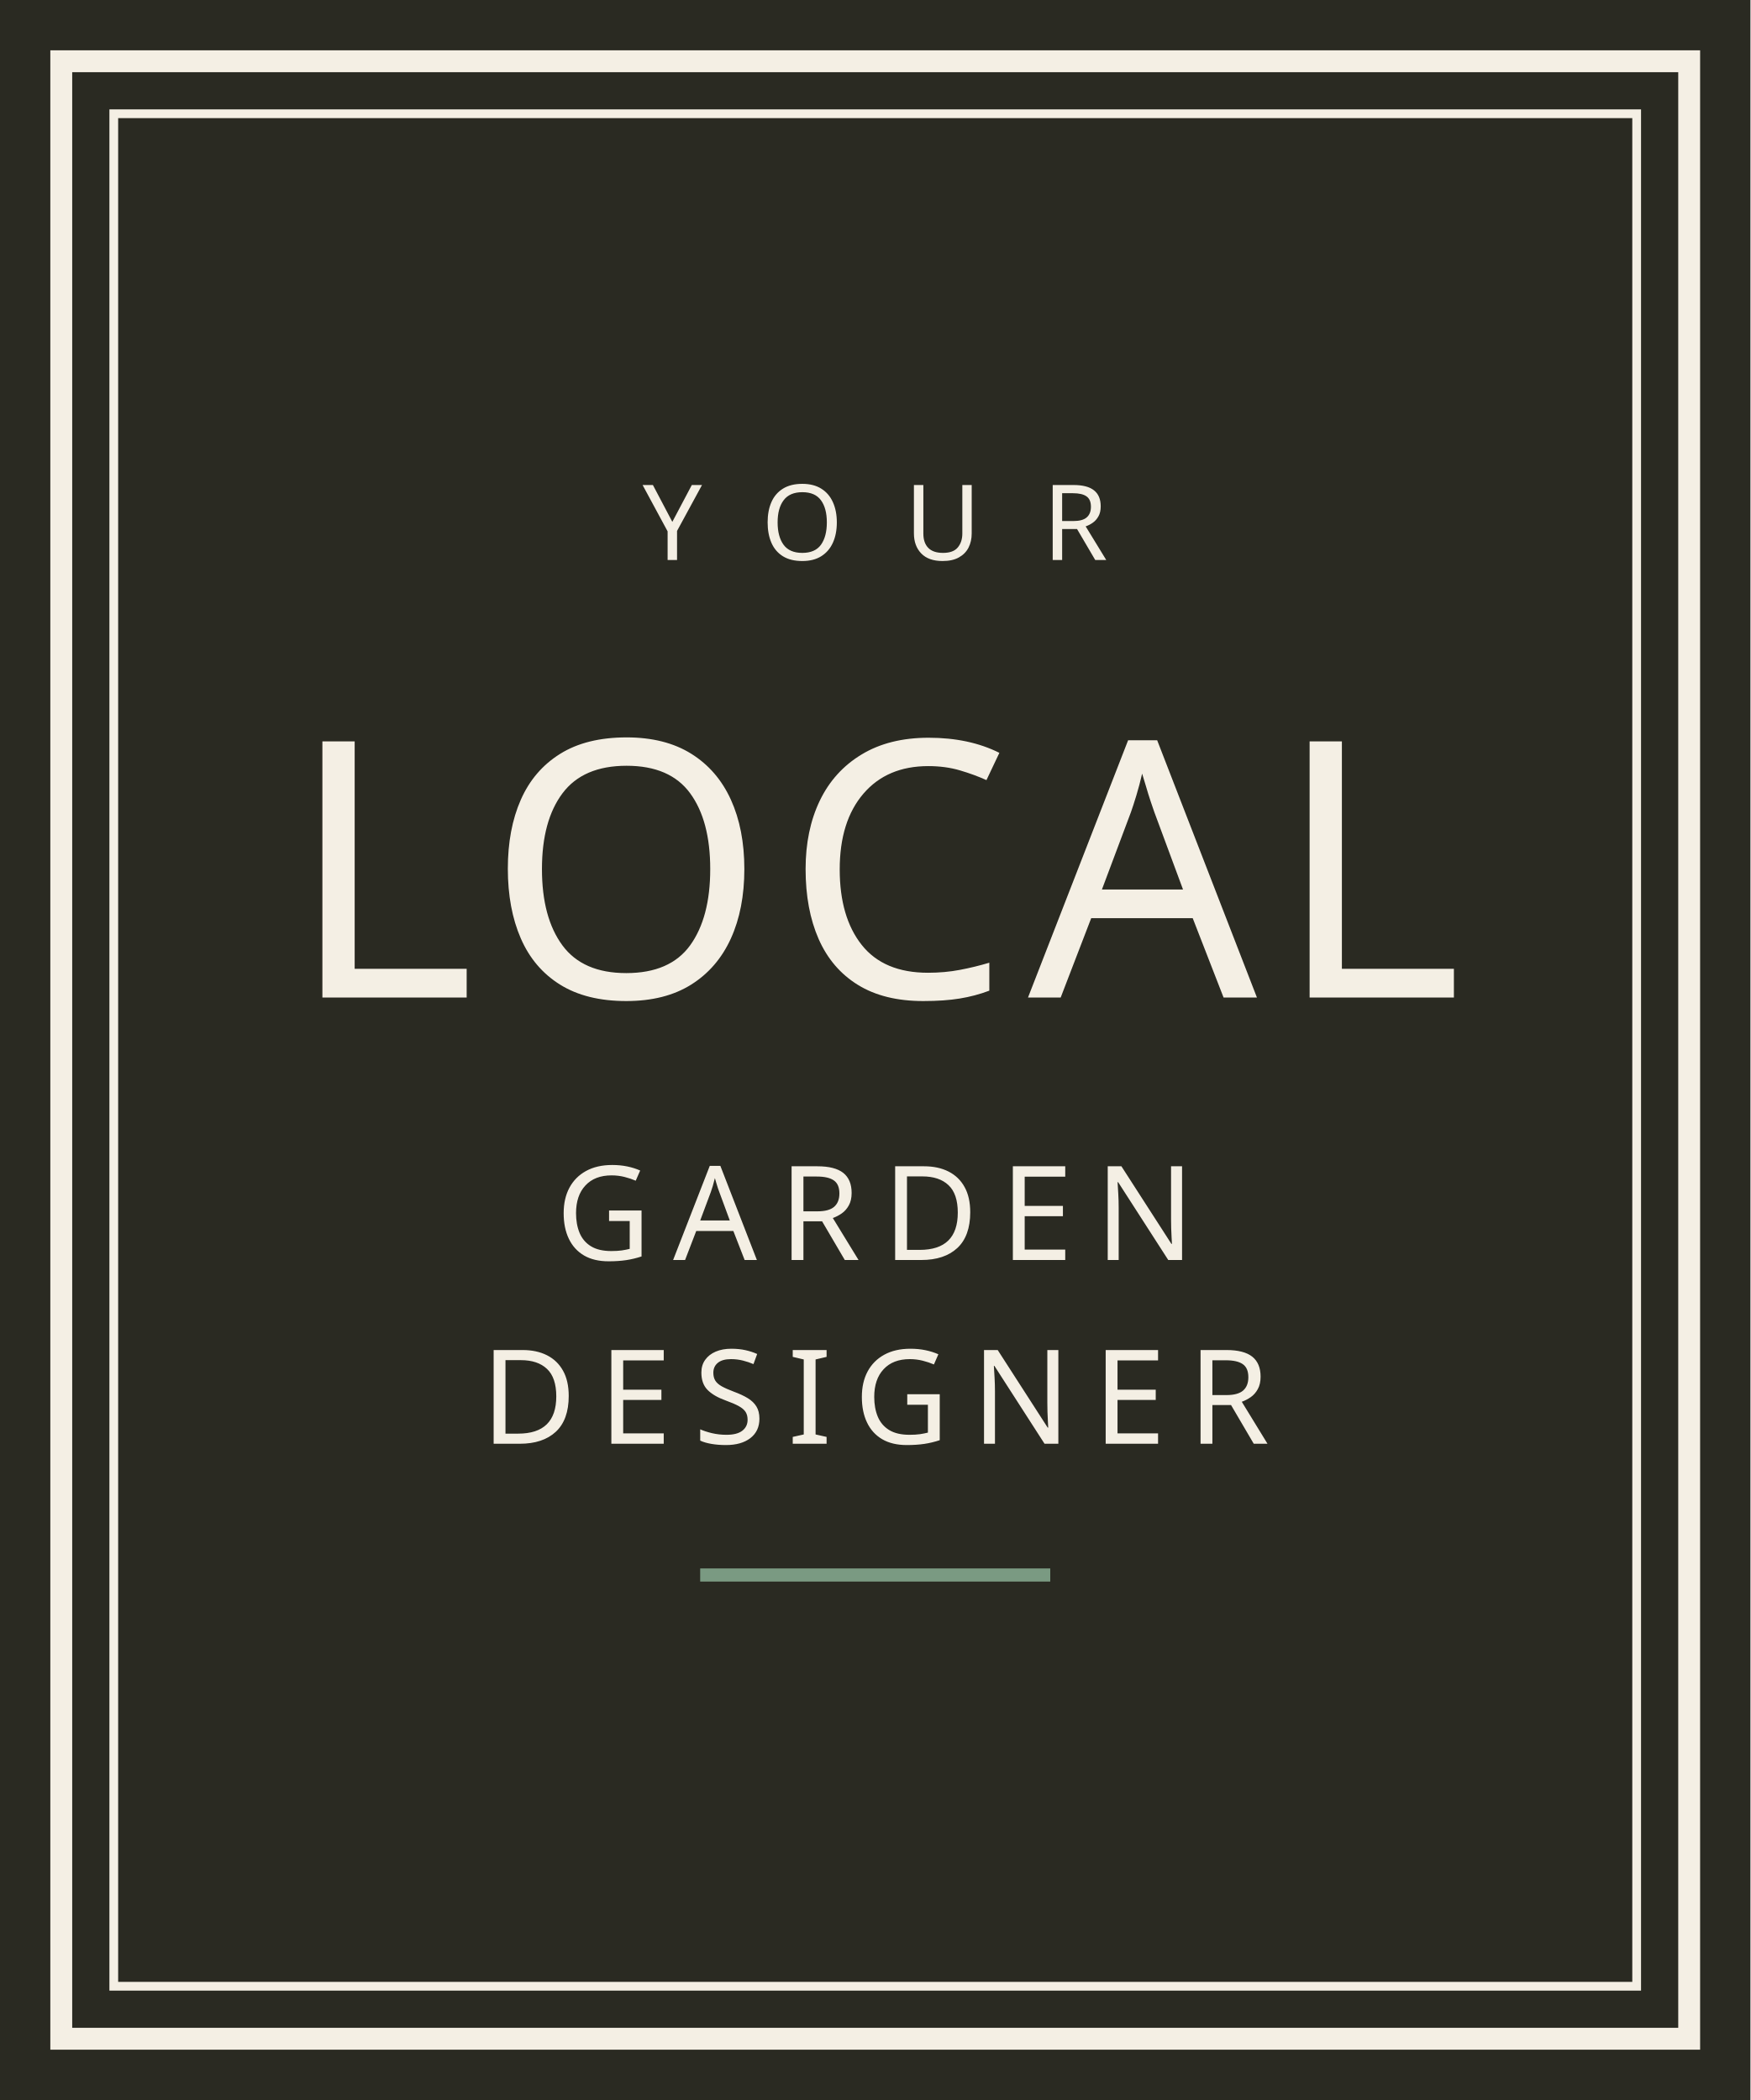
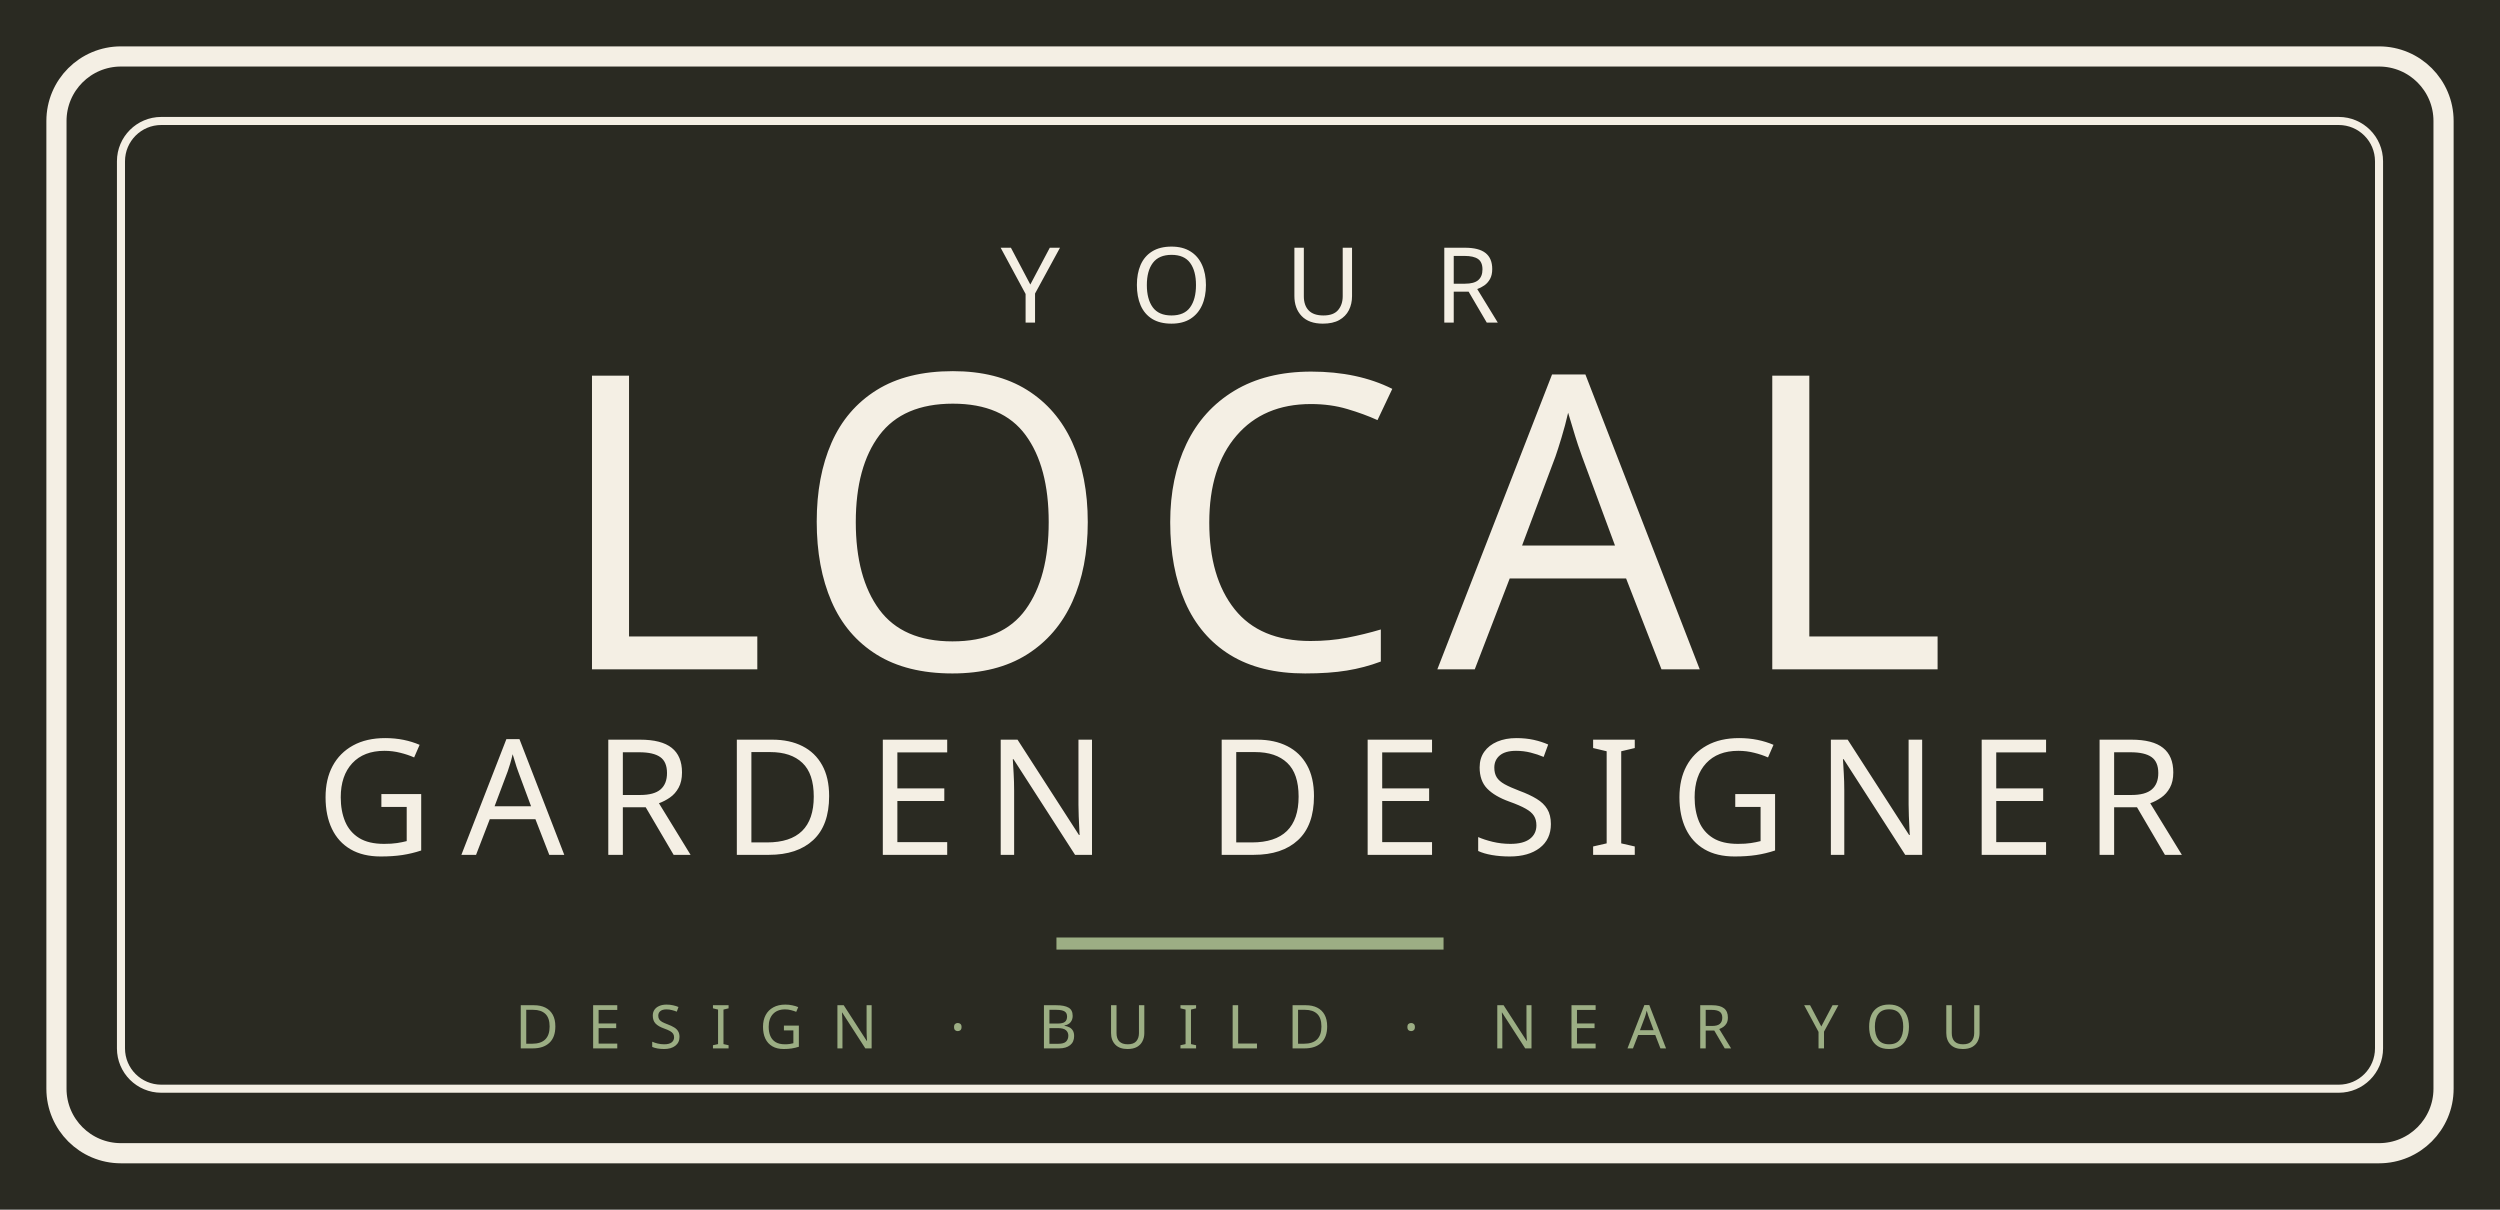
- <svg xmlns="http://www.w3.org/2000/svg" viewBox="0 0 400 480" role="img" aria-label="Your Local Garden Designer">
-   <rect x="0" y="0" width="400" height="480" fill="#2A2A22" />
-   <rect x="14" y="14" width="372" height="452" fill="none" stroke="#F4EFE4" stroke-width="5" />
-   <rect x="26" y="26" width="348" height="428" fill="none" stroke="#F4EFE4" stroke-width="2" />
-   <text x="200" y="128" text-anchor="middle" font-family="'Century Gothic','Futura','URW Geometric',sans-serif" font-size="24" letter-spacing="14" fill="#F4EFE4" font-weight="400">YOUR</text>
-   <text x="200" y="228" text-anchor="middle" font-family="'Century Gothic','Futura','URW Geometric',sans-serif" font-size="82" letter-spacing="4" fill="#F4EFE4" font-weight="500">LOCAL</text>
-   <text x="200" y="288" text-anchor="middle" font-family="'Century Gothic','Futura','URW Geometric',sans-serif" font-size="30" letter-spacing="5" fill="#F4EFE4" font-weight="400">GARDEN</text>
-   <text x="200" y="330" text-anchor="middle" font-family="'Century Gothic','Futura','URW Geometric',sans-serif" font-size="30" letter-spacing="5" fill="#F4EFE4" font-weight="400">DESIGNER</text>
-   <line x1="160" y1="360" x2="240" y2="360" stroke="#7A9A82" stroke-width="3" />
+ <svg xmlns="http://www.w3.org/2000/svg" viewBox="0 0 620 300" role="img" aria-label="Your Local Garden Designer logo, reversed">
+   <rect x="0" y="0" width="620" height="300" rx="0" fill="#2A2A22" />
+   <rect x="14" y="14" width="592" height="272" rx="16" fill="none" stroke="#F4EFE4" stroke-width="5" />
+   <rect x="30" y="30" width="560" height="240" rx="10" fill="none" stroke="#F4EFE4" stroke-width="2" />
+   <text x="310" y="80" text-anchor="middle" font-family="'Century Gothic','Futura','URW Geometric',sans-serif" font-size="26" letter-spacing="18" fill="#F4EFE4" font-weight="400">YOUR</text>
+   <text x="310" y="166" text-anchor="middle" font-family="'Century Gothic','Futura','URW Geometric',sans-serif" font-size="102" letter-spacing="8" fill="#F4EFE4" font-weight="500">LOCAL</text>
+   <text x="310" y="212" text-anchor="middle" font-family="'Century Gothic','Futura','URW Geometric',sans-serif" font-size="40" letter-spacing="7" fill="#F4EFE4" font-weight="400">GARDEN DESIGNER</text>
+   <line x1="262" y1="234" x2="358" y2="234" stroke="#9CAE84" stroke-width="3" />
+   <text x="310" y="260" text-anchor="middle" font-family="'Century Gothic','Futura','URW Geometric',sans-serif" font-size="15" letter-spacing="7" fill="#9CAE84" font-weight="400">DESIGN · BUILD · NEAR YOU</text>
</svg>
